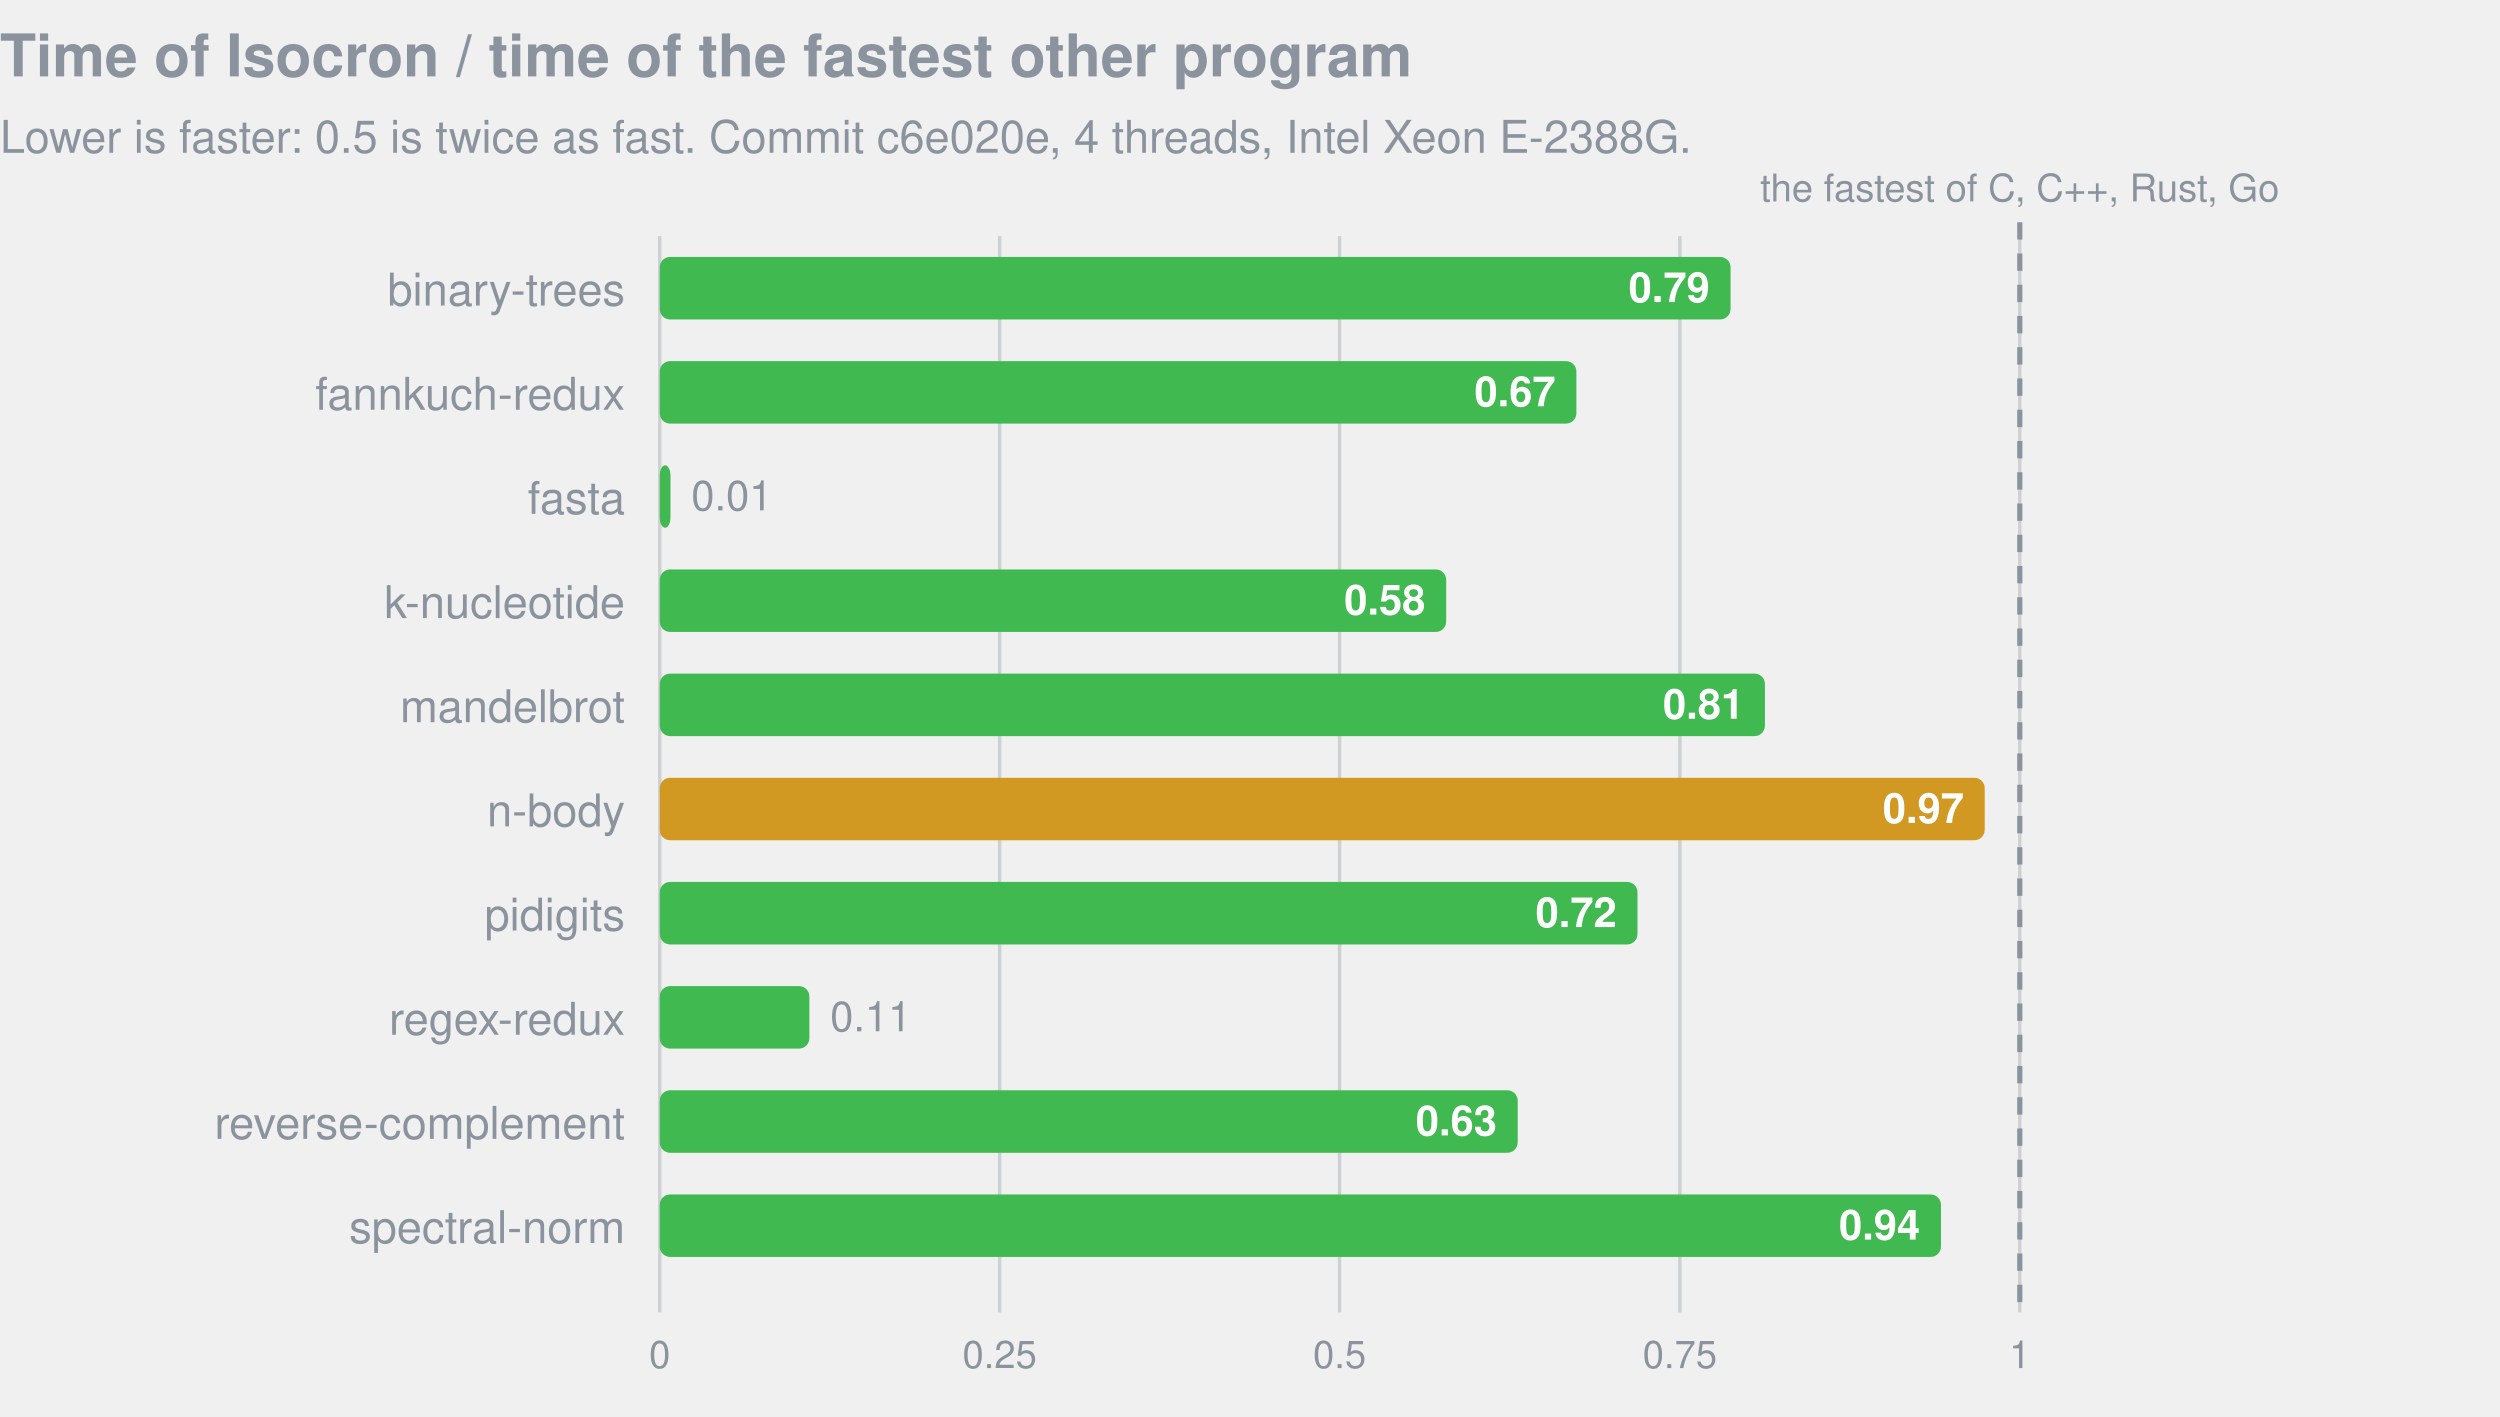
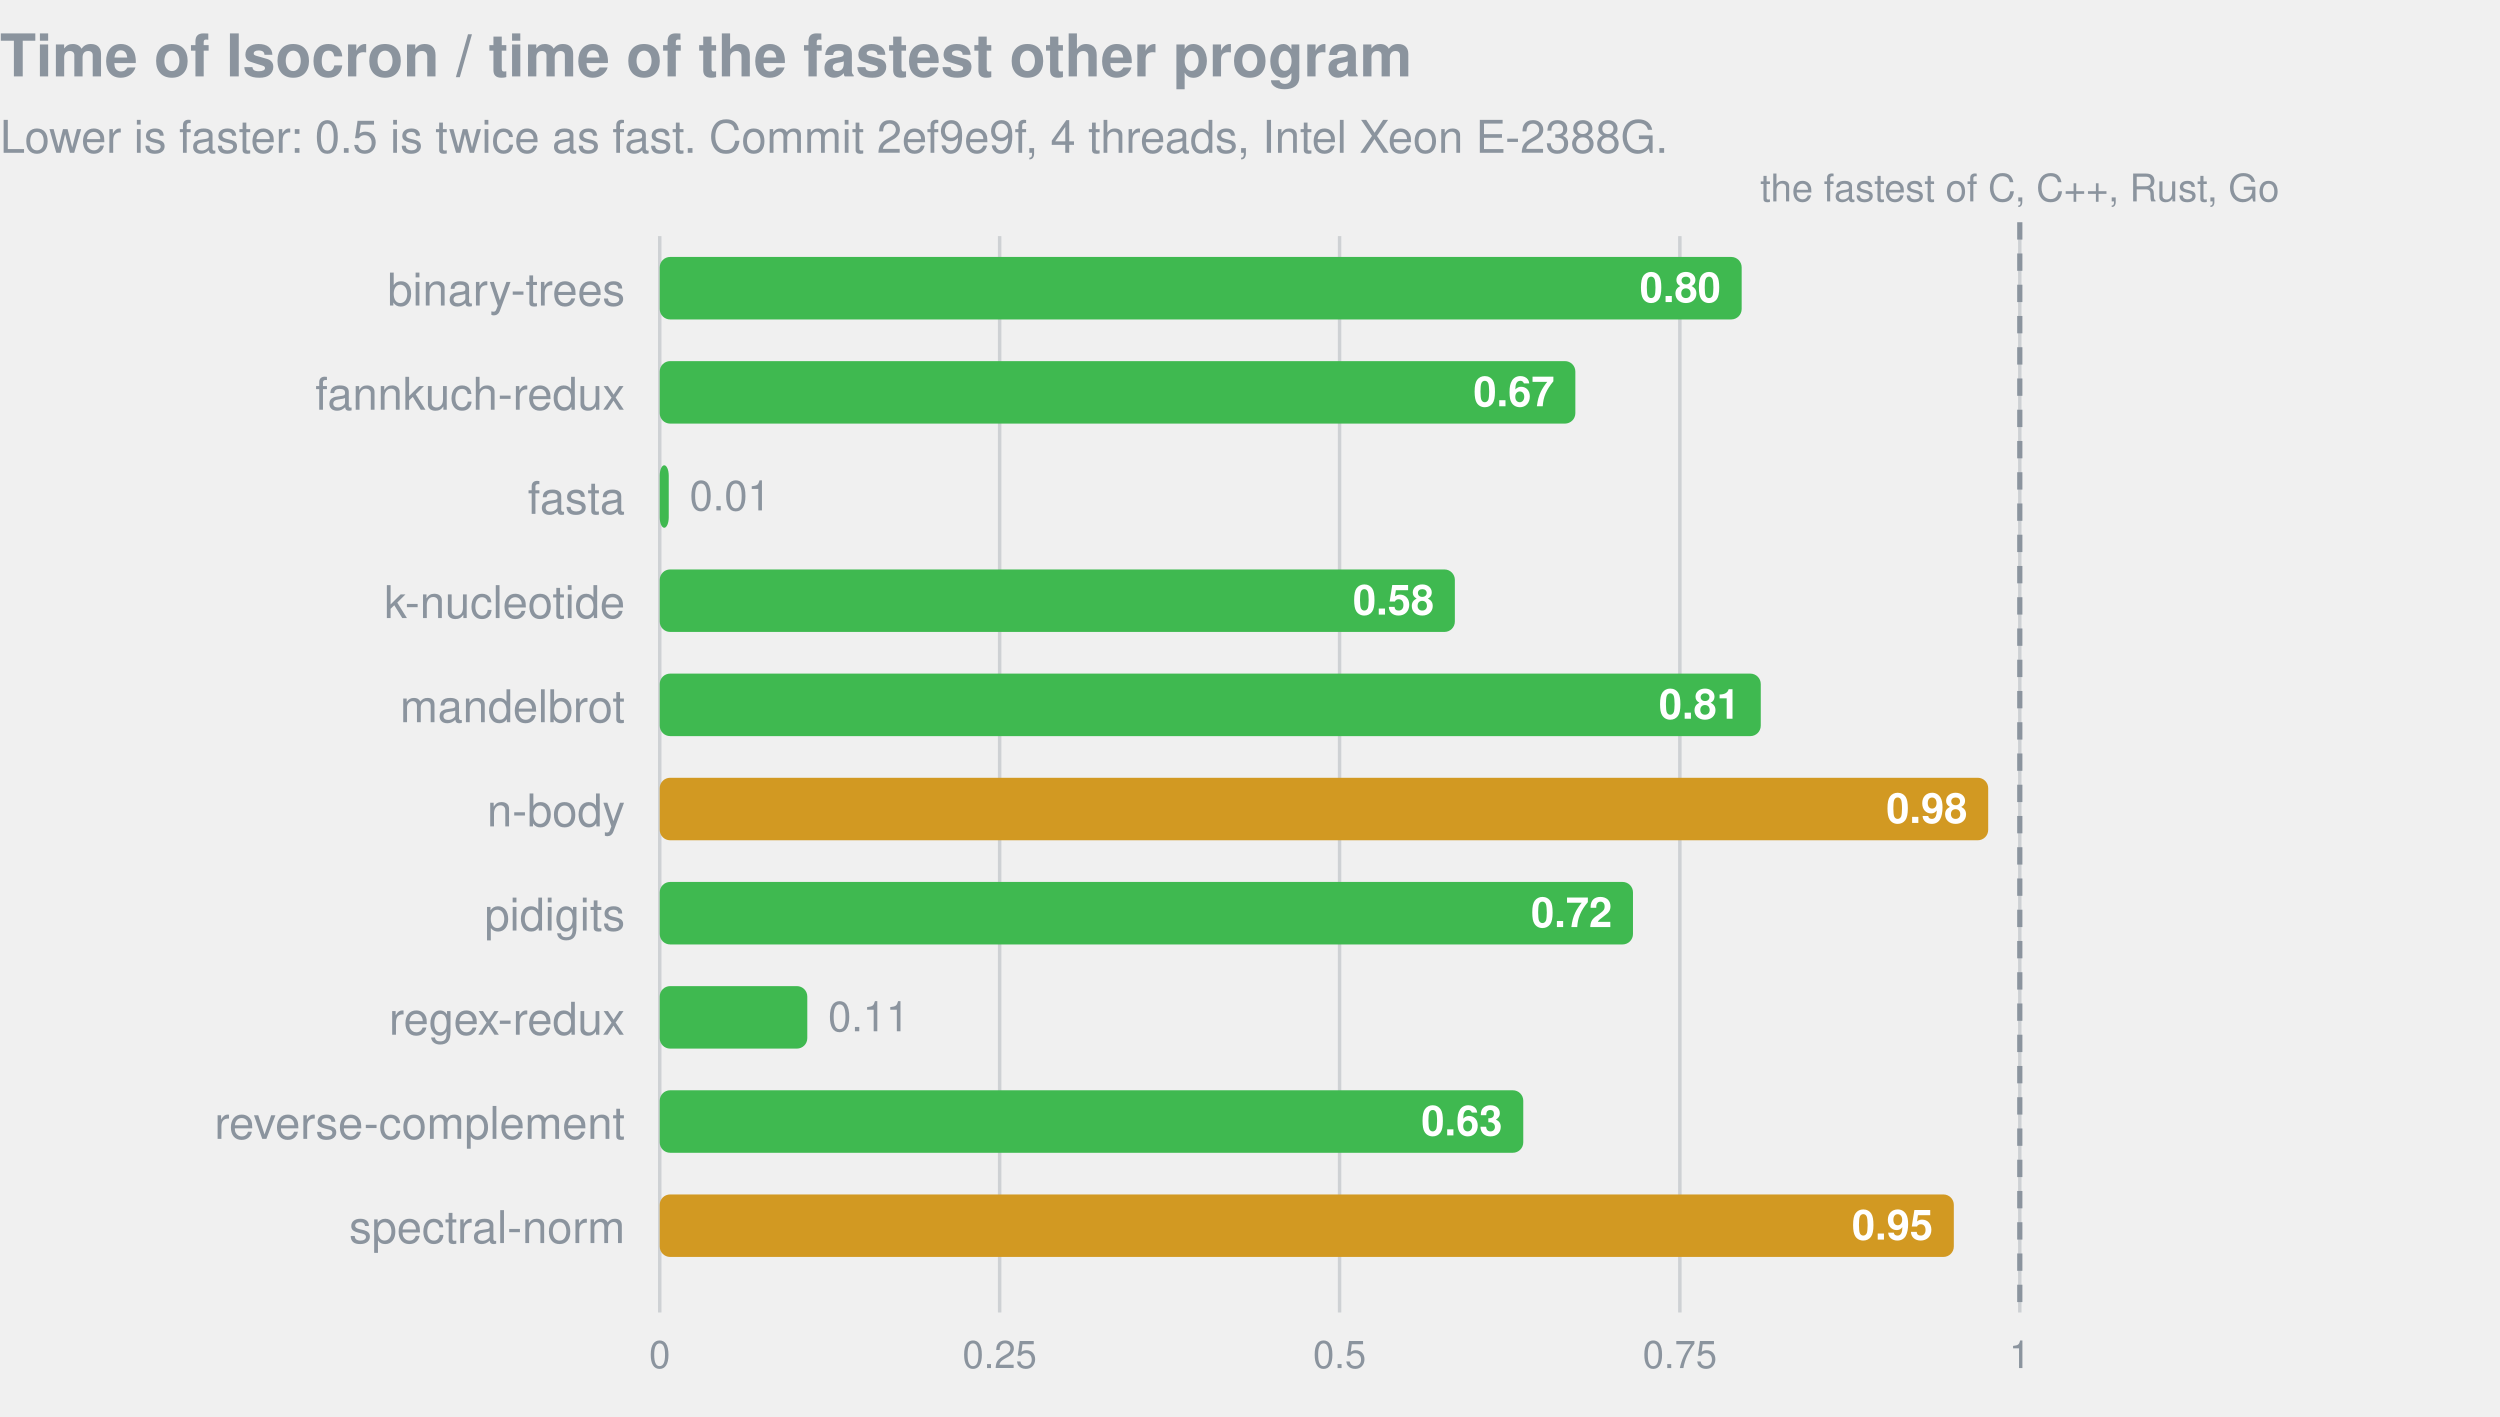
<svg xmlns="http://www.w3.org/2000/svg" width="720" height="408" viewBox="0 0 720 408" font-family="-apple-system, Segoe UI, Helvetica, Arial, sans-serif">
  <text x="0" y="22" font-size="17" font-weight="600" fill="#8b949e">Time of Isocron / time of the fastest other program</text>
-   <text x="0" y="44" font-size="13" fill="#8b949e">Lower is faster: 0.5 is twice as fast. Commit c6e020e, 4 threads, Intel Xeon E-2388G.</text>
+   <text x="0" y="44" font-size="13" fill="#8b949e">Lower is faster: 0.5 is twice as fast. Commit 2ef9e9f, 4 threads, Intel Xeon E-2388G.</text>
  <line x1="190.0" y1="68" x2="190.0" y2="378" stroke="#8b949e55" />
  <text x="190.0" y="394" font-size="11" fill="#8b949e" text-anchor="middle">0</text>
  <line x1="287.9" y1="68" x2="287.9" y2="378" stroke="#8b949e55" />
  <text x="287.9" y="394" font-size="11" fill="#8b949e" text-anchor="middle">0.25</text>
  <line x1="385.8" y1="68" x2="385.8" y2="378" stroke="#8b949e55" />
  <text x="385.8" y="394" font-size="11" fill="#8b949e" text-anchor="middle">0.5</text>
  <line x1="483.8" y1="68" x2="483.8" y2="378" stroke="#8b949e55" />
  <text x="483.8" y="394" font-size="11" fill="#8b949e" text-anchor="middle">0.75</text>
  <line x1="581.7" y1="68" x2="581.7" y2="378" stroke="#8b949e55" />
  <text x="581.7" y="394" font-size="11" fill="#8b949e" text-anchor="middle">1</text>
  <text x="180" y="88" font-size="13" fill="#8b949e" text-anchor="end">binary-trees</text>
-   <rect x="190" y="74" width="308.4" height="18" rx="3" fill="#3fb950" />
-   <text x="492.4" y="87" font-size="12" font-weight="600" fill="#ffffff" text-anchor="end">0.79</text>
+   <rect x="190" y="74" width="311.6" height="18" rx="3" fill="#3fb950" />
+   <text x="495.6" y="87" font-size="12" font-weight="600" fill="#ffffff" text-anchor="end">0.80</text>
  <text x="180" y="118" font-size="13" fill="#8b949e" text-anchor="end">fannkuch-redux</text>
-   <rect x="190" y="104" width="264.0" height="18" rx="3" fill="#3fb950" />
-   <text x="448.0" y="117" font-size="12" font-weight="600" fill="#ffffff" text-anchor="end">0.67</text>
+   <rect x="190" y="104" width="263.7" height="18" rx="3" fill="#3fb950" />
+   <text x="447.7" y="117" font-size="12" font-weight="600" fill="#ffffff" text-anchor="end">0.67</text>
  <text x="180" y="148" font-size="13" fill="#8b949e" text-anchor="end">fasta</text>
-   <rect x="190" y="134" width="3.1" height="18" rx="3" fill="#3fb950" />
-   <text x="199.1" y="147" font-size="12" fill="#8b949e">0.01</text>
+   <rect x="190" y="134" width="2.6" height="18" rx="3" fill="#3fb950" />
+   <text x="198.6" y="147" font-size="12" fill="#8b949e">0.01</text>
  <text x="180" y="178" font-size="13" fill="#8b949e" text-anchor="end">k-nucleotide</text>
-   <rect x="190" y="164" width="226.5" height="18" rx="3" fill="#3fb950" />
-   <text x="410.5" y="177" font-size="12" font-weight="600" fill="#ffffff" text-anchor="end">0.58</text>
+   <rect x="190" y="164" width="229.0" height="18" rx="3" fill="#3fb950" />
+   <text x="413.0" y="177" font-size="12" font-weight="600" fill="#ffffff" text-anchor="end">0.58</text>
  <text x="180" y="208" font-size="13" fill="#8b949e" text-anchor="end">mandelbrot</text>
-   <rect x="190" y="194" width="318.3" height="18" rx="3" fill="#3fb950" />
-   <text x="502.3" y="207" font-size="12" font-weight="600" fill="#ffffff" text-anchor="end">0.81</text>
+   <rect x="190" y="194" width="317.1" height="18" rx="3" fill="#3fb950" />
+   <text x="501.1" y="207" font-size="12" font-weight="600" fill="#ffffff" text-anchor="end">0.81</text>
  <text x="180" y="238" font-size="13" fill="#8b949e" text-anchor="end">n-body</text>
-   <rect x="190" y="224" width="381.6" height="18" rx="3" fill="#d29922" />
-   <text x="565.6" y="237" font-size="12" font-weight="600" fill="#ffffff" text-anchor="end">0.97</text>
+   <rect x="190" y="224" width="382.6" height="18" rx="3" fill="#d29922" />
+   <text x="566.6" y="237" font-size="12" font-weight="600" fill="#ffffff" text-anchor="end">0.98</text>
  <text x="180" y="268" font-size="13" fill="#8b949e" text-anchor="end">pidigits</text>
-   <rect x="190" y="254" width="281.6" height="18" rx="3" fill="#3fb950" />
-   <text x="465.6" y="267" font-size="12" font-weight="600" fill="#ffffff" text-anchor="end">0.72</text>
+   <rect x="190" y="254" width="280.3" height="18" rx="3" fill="#3fb950" />
+   <text x="464.3" y="267" font-size="12" font-weight="600" fill="#ffffff" text-anchor="end">0.72</text>
  <text x="180" y="298" font-size="13" fill="#8b949e" text-anchor="end">regex-redux</text>
-   <rect x="190" y="284" width="43.1" height="18" rx="3" fill="#3fb950" />
-   <text x="239.1" y="297" font-size="12" fill="#8b949e">0.11</text>
+   <rect x="190" y="284" width="42.5" height="18" rx="3" fill="#3fb950" />
+   <text x="238.5" y="297" font-size="12" fill="#8b949e">0.11</text>
  <text x="180" y="328" font-size="13" fill="#8b949e" text-anchor="end">reverse-complement</text>
-   <rect x="190" y="314" width="247.1" height="18" rx="3" fill="#3fb950" />
-   <text x="431.1" y="327" font-size="12" font-weight="600" fill="#ffffff" text-anchor="end">0.63</text>
+   <rect x="190" y="314" width="248.7" height="18" rx="3" fill="#3fb950" />
+   <text x="432.7" y="327" font-size="12" font-weight="600" fill="#ffffff" text-anchor="end">0.63</text>
  <text x="180" y="358" font-size="13" fill="#8b949e" text-anchor="end">spectral-norm</text>
-   <rect x="190" y="344" width="369.0" height="18" rx="3" fill="#3fb950" />
-   <text x="553.0" y="357" font-size="12" font-weight="600" fill="#ffffff" text-anchor="end">0.94</text>
+   <rect x="190" y="344" width="372.7" height="18" rx="3" fill="#d29922" />
+   <text x="556.7" y="357" font-size="12" font-weight="600" fill="#ffffff" text-anchor="end">0.95</text>
  <line x1="581.7" y1="64" x2="581.7" y2="378" stroke="#8b949e" stroke-width="1.5" stroke-dasharray="5 4" />
  <text x="581.7" y="58" font-size="11" fill="#8b949e" text-anchor="middle">the fastest of C, C++, Rust, Go</text>
</svg>
